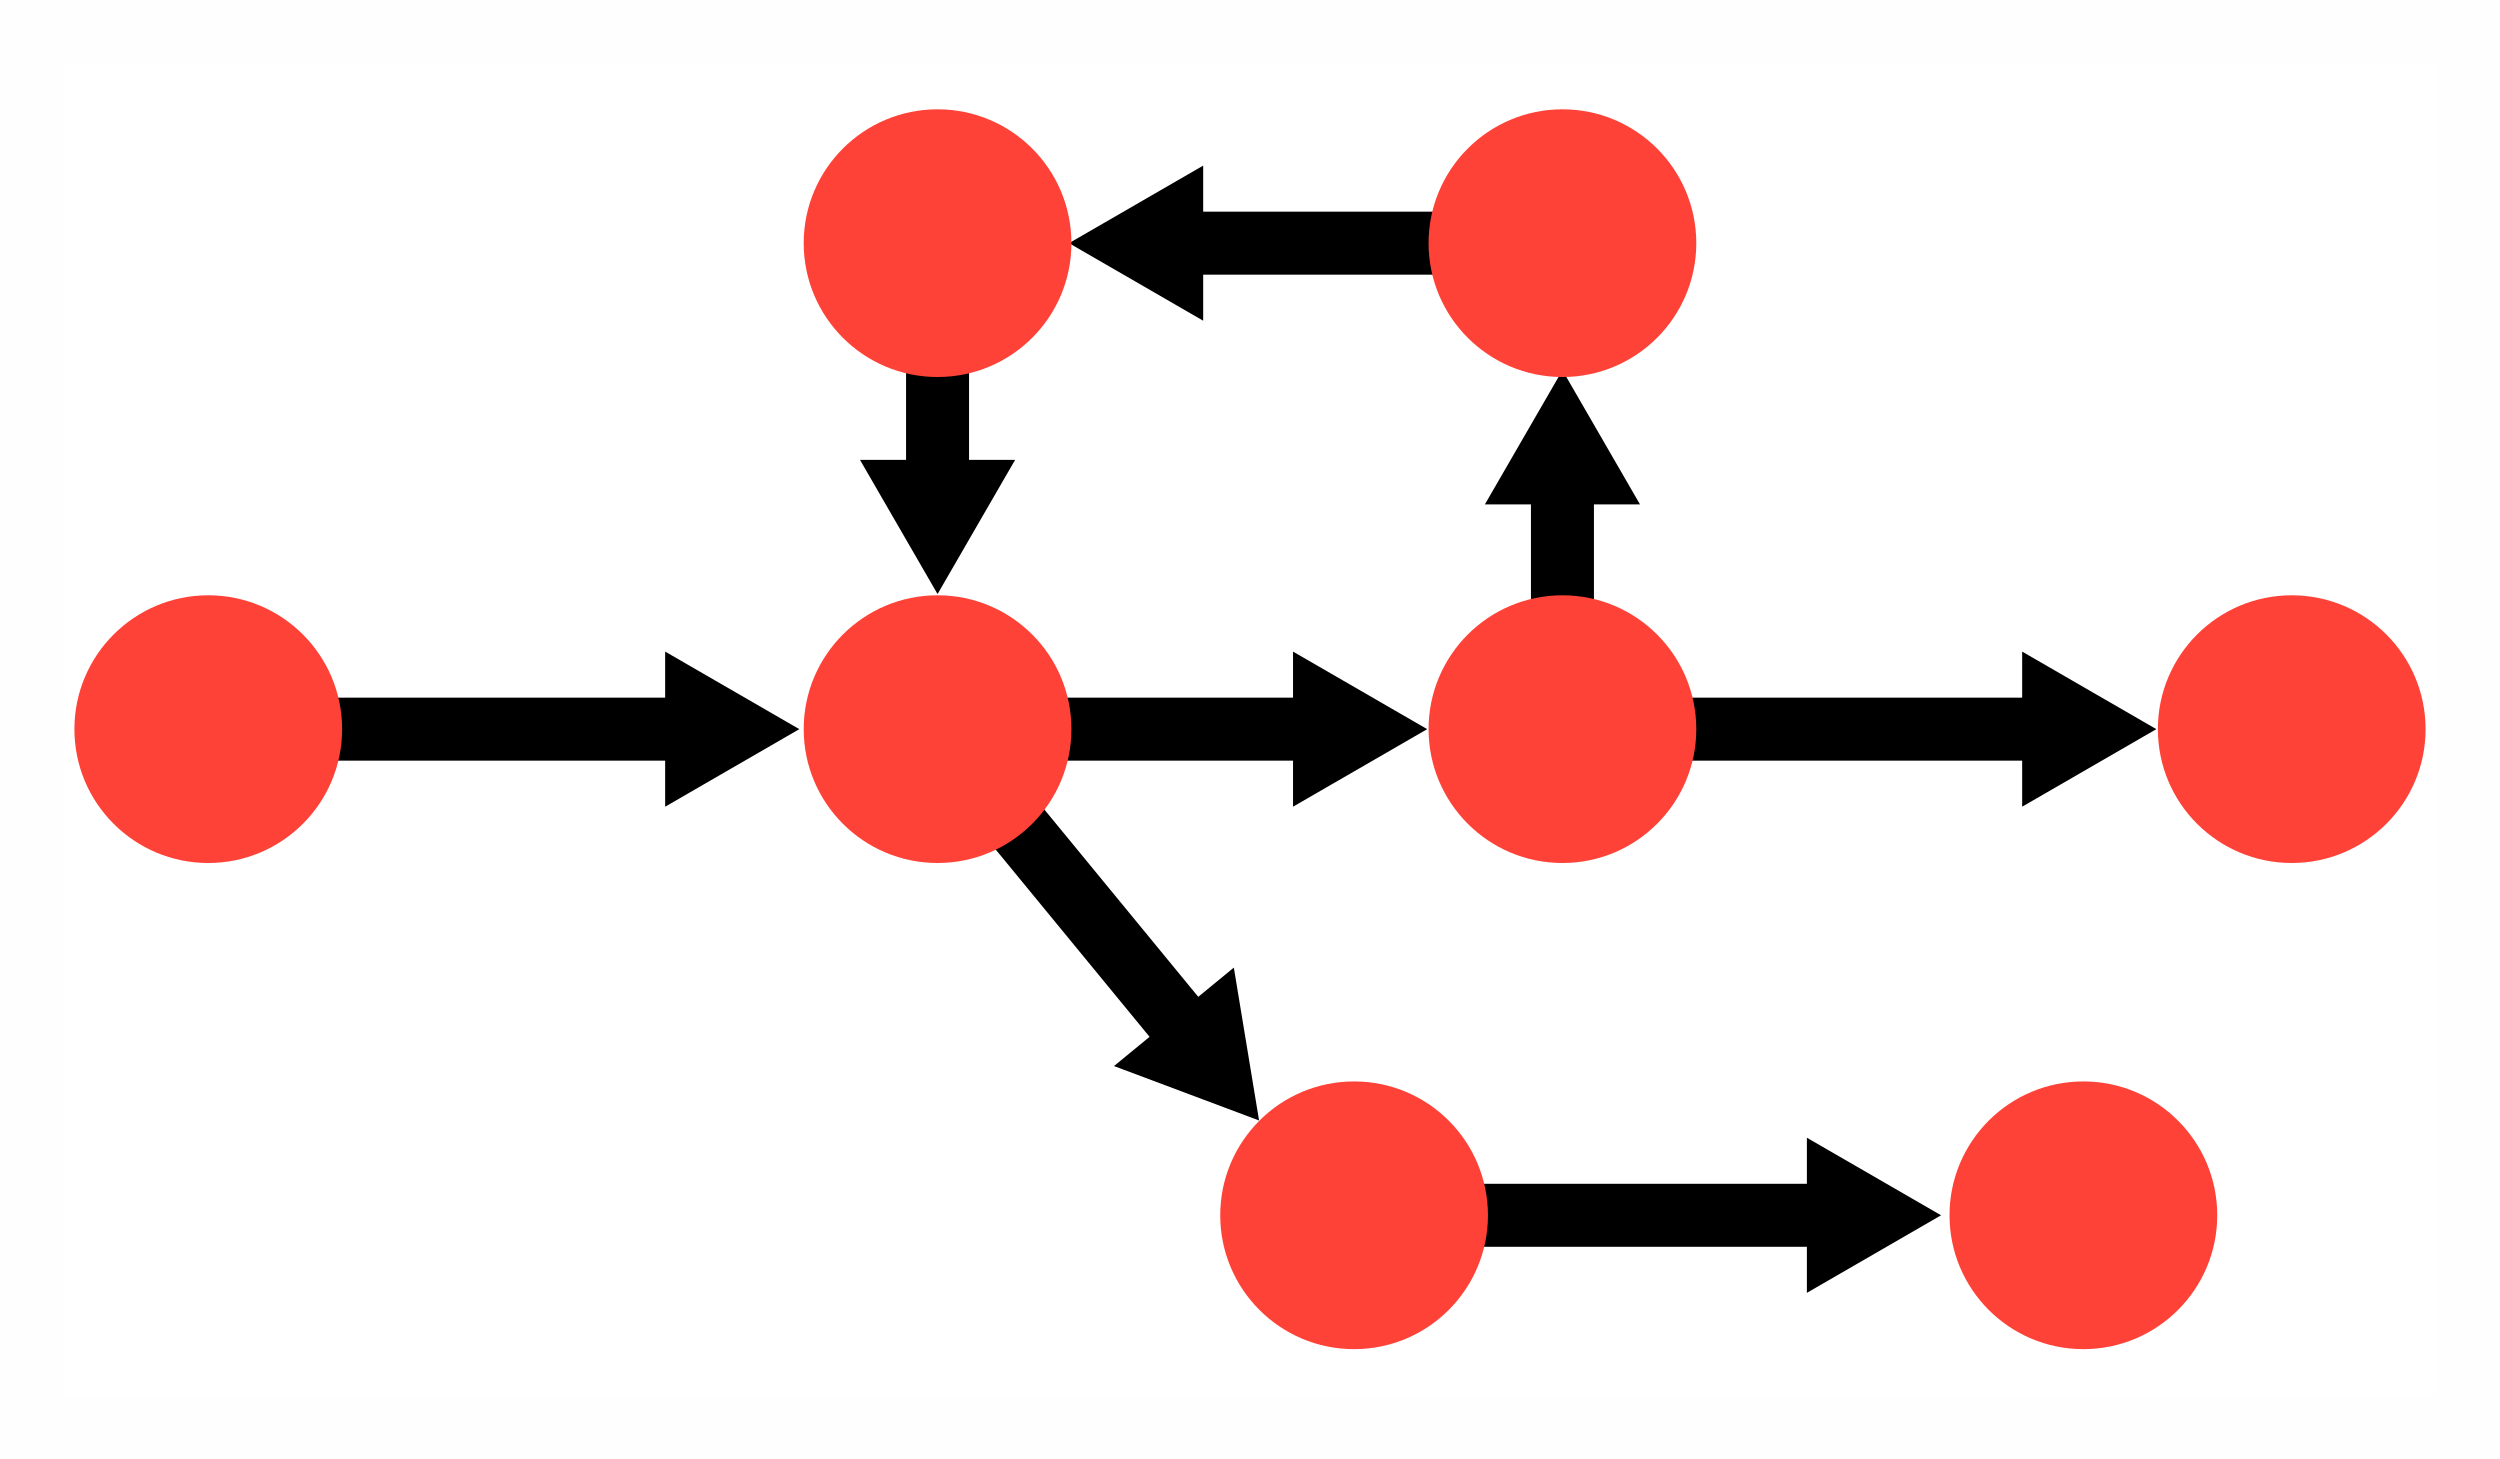
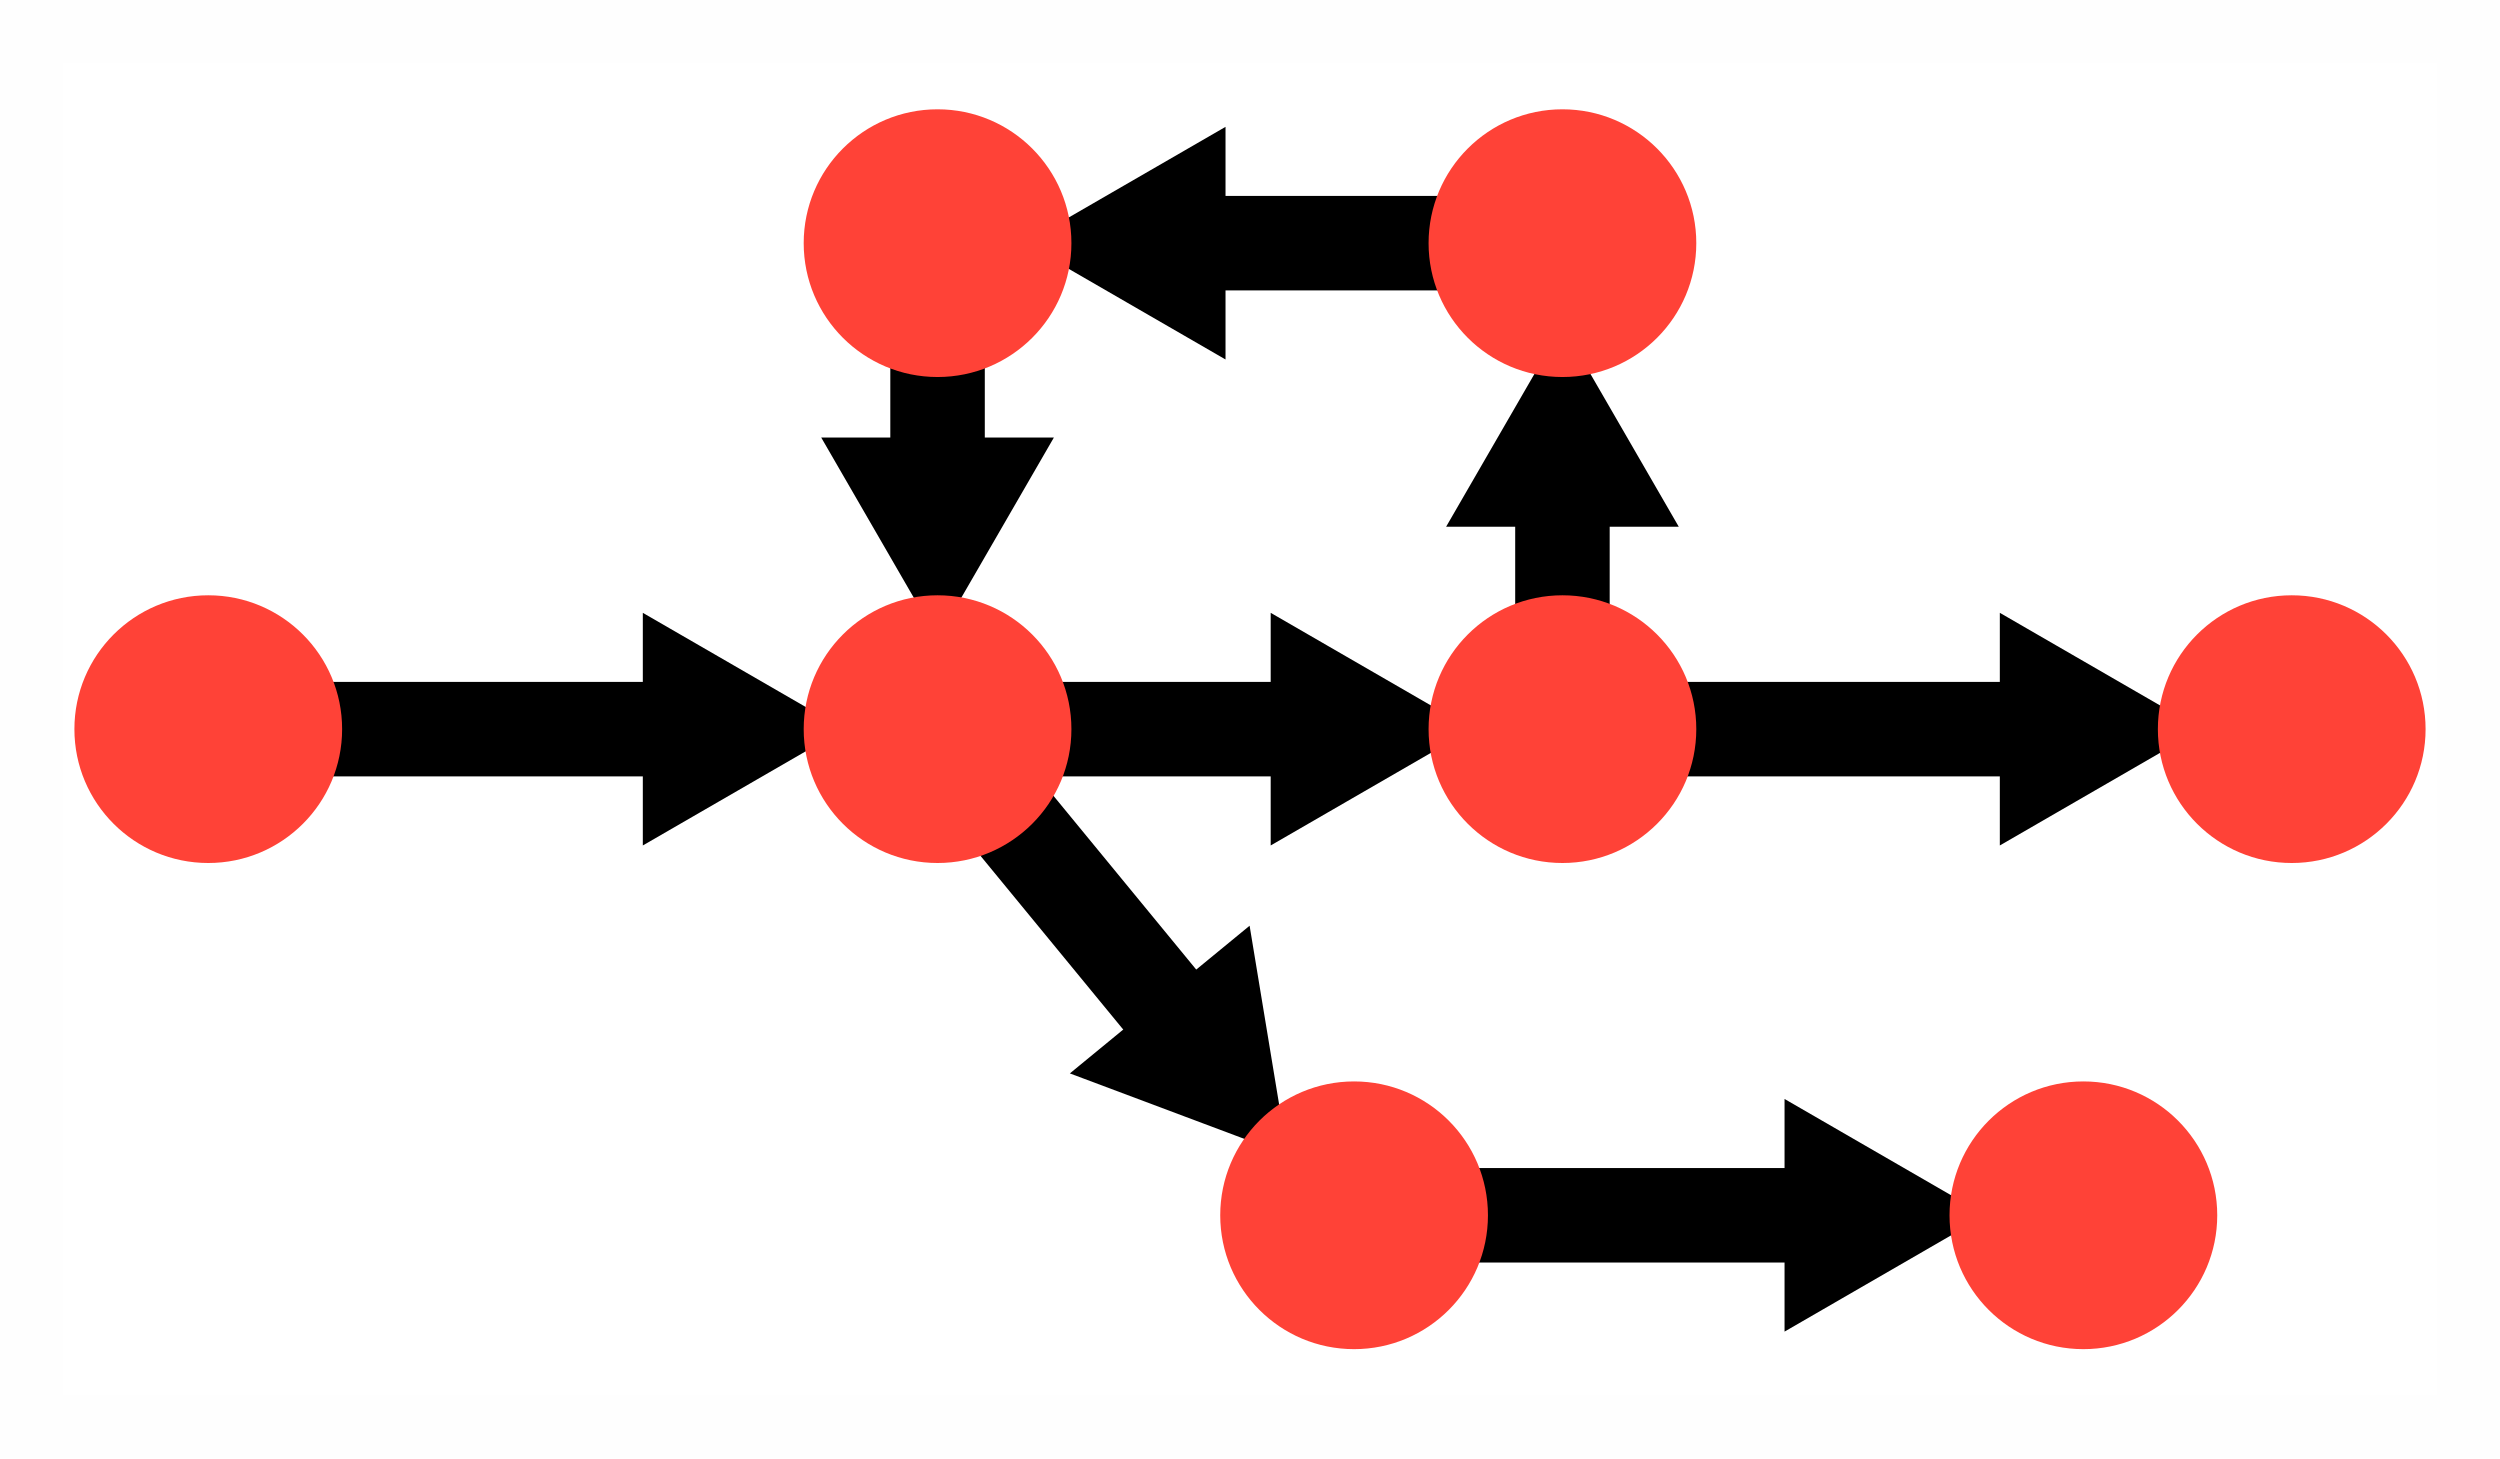
<svg xmlns="http://www.w3.org/2000/svg" width="60" height="35" viewBox="0 0 15.875 9.26" version="1.1" id="svg8">
  <defs id="defs2">
-     <marker orient="auto" refY="0" refX="0" id="marker38289" style="overflow:visible">
-       <path id="path38287" d="M 5.77,0 -2.88,5 V -5 Z" style="fill:#000000;fill-opacity:1;fill-rule:evenodd;stroke:#000000;stroke-width:1pt;stroke-opacity:1" transform="scale(0.2)" />
+     <marker style="overflow:visible" id="marker160497" refX="0" refY="0" orient="auto">
+       <path transform="scale(0.2)" style="fill:#000000;fill-opacity:1;fill-rule:evenodd;stroke:#000000;stroke-width:1pt;stroke-opacity:1" d="M 5.77,0 -2.88,5 V -5 Z" id="path160495" />
    </marker>
-     <marker orient="auto" refY="0" refX="0" id="marker37817" style="overflow:visible">
-       <path id="path37815" d="M 5.77,0 -2.88,5 V -5 Z" style="fill:#000000;fill-opacity:1;fill-rule:evenodd;stroke:#000000;stroke-width:1pt;stroke-opacity:1" transform="scale(0.2)" />
+     <marker style="overflow:visible" id="marker159335" refX="0" refY="0" orient="auto">
+       <path transform="scale(0.2)" style="fill:#000000;fill-opacity:1;fill-rule:evenodd;stroke:#000000;stroke-width:1pt;stroke-opacity:1" d="M 5.77,0 -2.88,5 V -5 Z" id="path159333" />
    </marker>
-     <marker orient="auto" refY="0" refX="0" id="marker37807" style="overflow:visible">
-       <path id="path37805" d="M 5.77,0 -2.88,5 V -5 Z" style="fill:#000000;fill-opacity:1;fill-rule:evenodd;stroke:#000000;stroke-width:1pt;stroke-opacity:1" transform="scale(0.2)" />
+     <marker style="overflow:visible" id="marker158179" refX="0" refY="0" orient="auto">
+       <path transform="scale(0.2)" style="fill:#000000;fill-opacity:1;fill-rule:evenodd;stroke:#000000;stroke-width:1pt;stroke-opacity:1" d="M 5.77,0 -2.88,5 V -5 Z" id="path158177" />
    </marker>
-     <marker orient="auto" refY="0" refX="0" id="marker37797" style="overflow:visible">
-       <path id="path37795" d="M 5.77,0 -2.88,5 V -5 Z" style="fill:#000000;fill-opacity:1;fill-rule:evenodd;stroke:#000000;stroke-width:1pt;stroke-opacity:1" transform="scale(0.2)" />
+     <marker style="overflow:visible" id="marker157029" refX="0" refY="0" orient="auto">
+       <path transform="scale(0.2)" style="fill:#000000;fill-opacity:1;fill-rule:evenodd;stroke:#000000;stroke-width:1pt;stroke-opacity:1" d="M 5.77,0 -2.88,5 V -5 Z" id="path157027" />
    </marker>
-     <marker orient="auto" refY="0" refX="0" id="marker37787" style="overflow:visible">
-       <path id="path37785" d="M 5.77,0 -2.88,5 V -5 Z" style="fill:#000000;fill-opacity:1;fill-rule:evenodd;stroke:#000000;stroke-width:1pt;stroke-opacity:1" transform="scale(0.2)" />
+     <marker style="overflow:visible" id="marker155885" refX="0" refY="0" orient="auto">
+       <path transform="scale(0.2)" style="fill:#000000;fill-opacity:1;fill-rule:evenodd;stroke:#000000;stroke-width:1pt;stroke-opacity:1" d="M 5.77,0 -2.88,5 V -5 Z" id="path155883" />
    </marker>
-     <marker orient="auto" refY="0" refX="0" id="marker37777" style="overflow:visible">
-       <path id="path37775" d="M 5.77,0 -2.88,5 V -5 Z" style="fill:#000000;fill-opacity:1;fill-rule:evenodd;stroke:#000000;stroke-width:1pt;stroke-opacity:1" transform="scale(0.2)" />
+     <marker style="overflow:visible" id="marker154747" refX="0" refY="0" orient="auto">
+       <path transform="scale(0.2)" style="fill:#000000;fill-opacity:1;fill-rule:evenodd;stroke:#000000;stroke-width:1pt;stroke-opacity:1" d="M 5.77,0 -2.88,5 V -5 Z" id="path154745" />
    </marker>
-     <marker orient="auto" refY="0" refX="0" id="marker37767" style="overflow:visible">
-       <path id="path37765" d="M 5.77,0 -2.88,5 V -5 Z" style="fill:#000000;fill-opacity:1;fill-rule:evenodd;stroke:#000000;stroke-width:1pt;stroke-opacity:1" transform="scale(0.2)" />
+     <marker style="overflow:visible" id="marker153615" refX="0" refY="0" orient="auto">
+       <path transform="scale(0.2)" style="fill:#000000;fill-opacity:1;fill-rule:evenodd;stroke:#000000;stroke-width:1pt;stroke-opacity:1" d="M 5.77,0 -2.88,5 V -5 Z" id="path153613" />
    </marker>
-     <marker orient="auto" refY="0" refX="0" id="marker37301" style="overflow:visible">
-       <path id="path37299" d="M 5.77,0 -2.88,5 V -5 Z" style="fill:#000000;fill-opacity:1;fill-rule:evenodd;stroke:#000000;stroke-width:1pt;stroke-opacity:1" transform="scale(0.2)" />
+     <marker style="overflow:visible" id="marker152489" refX="0" refY="0" orient="auto">
+       <path transform="scale(0.2)" style="fill:#000000;fill-opacity:1;fill-rule:evenodd;stroke:#000000;stroke-width:1pt;stroke-opacity:1" d="M 5.77,0 -2.88,5 V -5 Z" id="path152487" />
    </marker>
  </defs>
-   <g id="layer3" style="display:none" transform="translate(3.3156009e-8,-67.20387)">
-     <rect style="display:inline;opacity:0.653;vector-effect:none;fill:#d0d0d0;fill-opacity:1;stroke:none;stroke-width:0.6;stroke-linecap:butt;stroke-linejoin:round;stroke-miterlimit:4;stroke-dasharray:none;stroke-dashoffset:0;stroke-opacity:1;paint-order:markers stroke fill" id="rect20647" width="15.875" height="9.26" x="-8.7420148e-08" y="81.094" />
-     <rect y="67.204" x="1.7648263e-07" height="9.26" width="15.875" id="rect20651" style="display:inline;opacity:0.653;vector-effect:none;fill:#d0d0d0;fill-opacity:1;stroke:none;stroke-width:0.6;stroke-linecap:butt;stroke-linejoin:round;stroke-miterlimit:4;stroke-dasharray:none;stroke-dashoffset:0;stroke-opacity:1;paint-order:markers stroke fill" />
-     <rect style="display:inline;opacity:0.653;vector-effect:none;fill:#d0d0d0;fill-opacity:1;stroke:none;stroke-width:0.6;stroke-linecap:butt;stroke-linejoin:round;stroke-miterlimit:4;stroke-dasharray:none;stroke-dashoffset:0;stroke-opacity:1;paint-order:markers stroke fill" id="rect20653" width="15.875" height="9.26" x="0" y="53.313" />
-     <rect y="39.423" x="0" height="9.26" width="15.875" id="rect20655" style="display:inline;opacity:0.653;vector-effect:none;fill:#d0d0d0;fill-opacity:1;stroke:none;stroke-width:0.6;stroke-linecap:butt;stroke-linejoin:round;stroke-miterlimit:4;stroke-dasharray:none;stroke-dashoffset:0;stroke-opacity:1;paint-order:markers stroke fill" />
-     <rect style="display:inline;opacity:0.653;vector-effect:none;fill:#d0d0d0;fill-opacity:1;stroke:none;stroke-width:0.6;stroke-linecap:butt;stroke-linejoin:round;stroke-miterlimit:4;stroke-dasharray:none;stroke-dashoffset:0;stroke-opacity:1;paint-order:markers stroke fill" id="rect20657" width="15.875" height="9.26" x="5.7648265e-07" y="25.532" />
-     <rect y="11.642" x="0" height="9.26" width="15.875" id="rect20659" style="display:inline;opacity:0.653;vector-effect:none;fill:#d0d0d0;fill-opacity:1;stroke:none;stroke-width:0.6;stroke-linecap:butt;stroke-linejoin:round;stroke-miterlimit:4;stroke-dasharray:none;stroke-dashoffset:0;stroke-opacity:1;paint-order:markers stroke fill" />
-     <rect style="display:inline;opacity:0.653;vector-effect:none;fill:#d0d0d0;fill-opacity:1;stroke:none;stroke-width:0.6;stroke-linecap:butt;stroke-linejoin:round;stroke-miterlimit:4;stroke-dasharray:none;stroke-dashoffset:0;stroke-opacity:1;paint-order:markers stroke fill" id="rect20661" width="15.875" height="9.26" x="1.9999979e-07" y="-16.139" />
-     <rect y="-2.249" x="-2.646978e-23" height="9.26" width="15.875" id="rect20663" style="display:inline;opacity:0.653;vector-effect:none;fill:#d0d0d0;fill-opacity:1;stroke:none;stroke-width:0.6;stroke-linecap:butt;stroke-linejoin:round;stroke-miterlimit:4;stroke-dasharray:none;stroke-dashoffset:0;stroke-opacity:1;paint-order:markers stroke fill" />
-     <rect style="display:inline;opacity:0.653;vector-effect:none;fill:#d0d0d0;fill-opacity:1;stroke:none;stroke-width:0.6;stroke-linecap:butt;stroke-linejoin:round;stroke-miterlimit:4;stroke-dasharray:none;stroke-dashoffset:0;stroke-opacity:1;paint-order:markers stroke fill" id="rect20665" width="15.875" height="9.26" x="2.0000026e-07" y="-30.03" />
-   </g>
-   <g id="layer2" style="display:inline" transform="translate(-3.208672,-60.5891)" />
  <g id="layer1" transform="translate(-3.208672,-60.5891)" style="display:inline">
-     <g id="directed_graph" transform="translate(-1.9136486e-7,-29.26512)" style="opacity:1">
+     <g id="directed_graph" transform="translate(-1.9136486e-7,-29.26512)" style="stroke-width:0.4;stroke-miterlimit:4;stroke-dasharray:none">
      <rect style="color:#000000;clip-rule:nonzero;display:inline;overflow:visible;visibility:visible;opacity:1;isolation:auto;mix-blend-mode:normal;color-interpolation:sRGB;color-interpolation-filters:linearRGB;solid-color:#000000;solid-opacity:1;vector-effect:none;fill:none;fill-opacity:1;fill-rule:nonzero;stroke:#160e00;stroke-width:0.4;stroke-linecap:butt;stroke-linejoin:miter;stroke-miterlimit:4;stroke-dasharray:none;stroke-dashoffset:0;stroke-opacity:0.004;color-rendering:auto;image-rendering:auto;shape-rendering:auto;text-rendering:auto;enable-background:accumulate" id="rect1488-3-0-4-6-0" width="15.475" height="8.86" x="3.409" y="90.054" />
      <g id="g16956" transform="translate(-0.1288562,-2.198904)">
-         <path style="fill:none;fill-rule:evenodd;stroke:#000000;stroke-width:0.4;stroke-linecap:butt;stroke-linejoin:miter;stroke-miterlimit:4;stroke-dasharray:none;stroke-opacity:1;marker-end:url(#marker38289)" d="M 9.291,96.683 10.972,98.729" id="path15614" />
-         <path id="path12803" d="m 9.291,93.597 v 1.66" style="fill:none;fill-rule:evenodd;stroke:#000000;stroke-width:0.4;stroke-linecap:butt;stroke-linejoin:miter;stroke-miterlimit:4;stroke-dasharray:none;stroke-opacity:1;marker-end:url(#marker37817)" />
-         <path style="fill:none;fill-rule:evenodd;stroke:#000000;stroke-width:0.4;stroke-linecap:butt;stroke-linejoin:miter;stroke-miterlimit:4;stroke-dasharray:none;stroke-opacity:1;marker-end:url(#marker37807)" d="M 13.259,96.683 V 94.972" id="path13547" />
-         <path style="fill:none;fill-rule:evenodd;stroke:#000000;stroke-width:0.4;stroke-linecap:butt;stroke-linejoin:miter;stroke-miterlimit:4;stroke-dasharray:none;stroke-opacity:1;marker-end:url(#marker37797)" d="M 4.66,96.683 H 7.845" id="path815-9-2-5-2" />
-         <path id="path10661" d="m 9.291,96.683 h 2.541" style="fill:none;fill-rule:evenodd;stroke:#000000;stroke-width:0.4;stroke-linecap:butt;stroke-linejoin:miter;stroke-miterlimit:4;stroke-dasharray:none;stroke-opacity:1;marker-end:url(#marker37787)" />
-         <path style="fill:none;fill-rule:evenodd;stroke:#000000;stroke-width:0.4;stroke-linecap:butt;stroke-linejoin:miter;stroke-miterlimit:4;stroke-dasharray:none;stroke-opacity:1;marker-end:url(#marker37777)" d="m 13.921,96.683 h 2.541" id="path11213" />
+         <path style="fill:none;fill-rule:evenodd;stroke:#000000;stroke-width:0.6;stroke-linecap:butt;stroke-linejoin:miter;stroke-miterlimit:8;stroke-dasharray:none;stroke-opacity:1;marker-end:url(#marker160497)" d="M 9.291,96.683 10.972,98.729" id="path15614" />
+         <path id="path12803" d="m 9.291,93.597 v 1.66" style="fill:none;fill-rule:evenodd;stroke:#000000;stroke-width:0.6;stroke-linecap:butt;stroke-linejoin:miter;stroke-miterlimit:8;stroke-dasharray:none;stroke-opacity:1;marker-end:url(#marker159335)" />
+         <path style="fill:none;fill-rule:evenodd;stroke:#000000;stroke-width:0.6;stroke-linecap:butt;stroke-linejoin:miter;stroke-miterlimit:8;stroke-dasharray:none;stroke-opacity:1;marker-end:url(#marker158179)" d="M 13.259,96.683 V 94.972" id="path13547" />
+         <path style="fill:none;fill-rule:evenodd;stroke:#000000;stroke-width:0.6;stroke-linecap:butt;stroke-linejoin:miter;stroke-miterlimit:8;stroke-dasharray:none;stroke-opacity:1;marker-end:url(#marker157029)" d="M 4.66,96.683 H 7.845" id="path815-9-2-5-2" />
+         <path id="path10661" d="m 9.291,96.683 h 2.541" style="fill:none;fill-rule:evenodd;stroke:#000000;stroke-width:0.6;stroke-linecap:butt;stroke-linejoin:miter;stroke-miterlimit:8;stroke-dasharray:none;stroke-opacity:1;marker-end:url(#marker155885)" />
+         <path style="fill:none;fill-rule:evenodd;stroke:#000000;stroke-width:0.6;stroke-linecap:butt;stroke-linejoin:miter;stroke-miterlimit:8;stroke-dasharray:none;stroke-opacity:1;marker-end:url(#marker154747)" d="m 13.921,96.683 h 2.541" id="path11213" />
        <circle style="color:#000000;clip-rule:nonzero;display:inline;overflow:visible;visibility:visible;opacity:1;isolation:auto;mix-blend-mode:normal;color-interpolation:sRGB;color-interpolation-filters:linearRGB;solid-color:#000000;solid-opacity:1;vector-effect:none;fill:#ff4237;fill-opacity:1;fill-rule:nonzero;stroke:none;stroke-width:0.3;stroke-linecap:butt;stroke-linejoin:miter;stroke-miterlimit:4;stroke-dasharray:none;stroke-dashoffset:0;stroke-opacity:1;color-rendering:auto;image-rendering:auto;shape-rendering:auto;text-rendering:auto;enable-background:accumulate" id="path820-4-3-1-6-2" cx="13.259" cy="96.683" r="0.85" />
        <circle style="color:#000000;clip-rule:nonzero;display:inline;overflow:visible;visibility:visible;opacity:1;isolation:auto;mix-blend-mode:normal;color-interpolation:sRGB;color-interpolation-filters:linearRGB;solid-color:#000000;solid-opacity:1;vector-effect:none;fill:#ff4237;fill-opacity:1;fill-rule:nonzero;stroke:none;stroke-width:0.3;stroke-linecap:butt;stroke-linejoin:miter;stroke-miterlimit:4;stroke-dasharray:none;stroke-dashoffset:0;stroke-opacity:1;color-rendering:auto;image-rendering:auto;shape-rendering:auto;text-rendering:auto;enable-background:accumulate" id="path820-2-7-4-9" cx="4.66" cy="96.683" r="0.85" />
        <circle style="color:#000000;clip-rule:nonzero;display:inline;overflow:visible;visibility:visible;opacity:1;isolation:auto;mix-blend-mode:normal;color-interpolation:sRGB;color-interpolation-filters:linearRGB;solid-color:#000000;solid-opacity:1;vector-effect:none;fill:#ff4237;fill-opacity:1;fill-rule:nonzero;stroke:none;stroke-width:0.3;stroke-linecap:butt;stroke-linejoin:miter;stroke-miterlimit:4;stroke-dasharray:none;stroke-dashoffset:0;stroke-opacity:1;color-rendering:auto;image-rendering:auto;shape-rendering:auto;text-rendering:auto;enable-background:accumulate" id="path820-4-6-6-7-0" cx="9.291" cy="96.683" r="0.85" />
        <circle style="color:#000000;clip-rule:nonzero;display:inline;overflow:visible;visibility:visible;opacity:1;isolation:auto;mix-blend-mode:normal;color-interpolation:sRGB;color-interpolation-filters:linearRGB;solid-color:#000000;solid-opacity:1;vector-effect:none;fill:#ff4237;fill-opacity:1;fill-rule:nonzero;stroke:none;stroke-width:0.3;stroke-linecap:butt;stroke-linejoin:miter;stroke-miterlimit:4;stroke-dasharray:none;stroke-dashoffset:0;stroke-opacity:1;color-rendering:auto;image-rendering:auto;shape-rendering:auto;text-rendering:auto;enable-background:accumulate" id="path820-4-3-1-3-5-8" cx="17.89" cy="96.683" r="0.85" />
-         <path style="fill:none;fill-rule:evenodd;stroke:#000000;stroke-width:0.4;stroke-linecap:butt;stroke-linejoin:miter;stroke-miterlimit:4;stroke-dasharray:none;stroke-opacity:1;marker-end:url(#marker37767)" d="M 13.259,93.597 H 10.694" id="path12011" />
+         <path style="fill:none;fill-rule:evenodd;stroke:#000000;stroke-width:0.6;stroke-linecap:butt;stroke-linejoin:miter;stroke-miterlimit:8;stroke-dasharray:none;stroke-opacity:1;marker-end:url(#marker153615)" d="M 13.259,93.597 H 10.694" id="path12011" />
        <circle r="0.85" cy="93.597" cx="9.291" id="circle9829" style="color:#000000;clip-rule:nonzero;display:inline;overflow:visible;visibility:visible;opacity:1;isolation:auto;mix-blend-mode:normal;color-interpolation:sRGB;color-interpolation-filters:linearRGB;solid-color:#000000;solid-opacity:1;vector-effect:none;fill:#ff4237;fill-opacity:1;fill-rule:nonzero;stroke:none;stroke-width:0.3;stroke-linecap:butt;stroke-linejoin:miter;stroke-miterlimit:4;stroke-dasharray:none;stroke-dashoffset:0;stroke-opacity:1;color-rendering:auto;image-rendering:auto;shape-rendering:auto;text-rendering:auto;enable-background:accumulate" />
        <circle r="0.85" cy="93.597" cx="13.259" id="circle9831" style="color:#000000;clip-rule:nonzero;display:inline;overflow:visible;visibility:visible;opacity:1;isolation:auto;mix-blend-mode:normal;color-interpolation:sRGB;color-interpolation-filters:linearRGB;solid-color:#000000;solid-opacity:1;vector-effect:none;fill:#ff4237;fill-opacity:1;fill-rule:nonzero;stroke:none;stroke-width:0.3;stroke-linecap:butt;stroke-linejoin:miter;stroke-miterlimit:4;stroke-dasharray:none;stroke-dashoffset:0;stroke-opacity:1;color-rendering:auto;image-rendering:auto;shape-rendering:auto;text-rendering:auto;enable-background:accumulate" />
-         <path id="path14695" d="M 11.936,99.77 H 15.095" style="fill:none;fill-rule:evenodd;stroke:#000000;stroke-width:0.4;stroke-linecap:butt;stroke-linejoin:miter;stroke-miterlimit:4;stroke-dasharray:none;stroke-opacity:1;marker-end:url(#marker37301)" />
+         <path id="path14695" d="M 11.936,99.77 H 15.095" style="fill:none;fill-rule:evenodd;stroke:#000000;stroke-width:0.6;stroke-linecap:butt;stroke-linejoin:miter;stroke-miterlimit:8;stroke-dasharray:none;stroke-opacity:1;marker-end:url(#marker152489)" />
        <circle r="0.85" cy="99.77" cx="11.936" id="circle14697" style="color:#000000;clip-rule:nonzero;display:inline;overflow:visible;visibility:visible;opacity:1;isolation:auto;mix-blend-mode:normal;color-interpolation:sRGB;color-interpolation-filters:linearRGB;solid-color:#000000;solid-opacity:1;vector-effect:none;fill:#ff4237;fill-opacity:1;fill-rule:nonzero;stroke:none;stroke-width:0.3;stroke-linecap:butt;stroke-linejoin:miter;stroke-miterlimit:4;stroke-dasharray:none;stroke-dashoffset:0;stroke-opacity:1;color-rendering:auto;image-rendering:auto;shape-rendering:auto;text-rendering:auto;enable-background:accumulate" />
        <circle r="0.85" cy="99.77" cx="16.567" id="circle14699" style="color:#000000;clip-rule:nonzero;display:inline;overflow:visible;visibility:visible;opacity:1;isolation:auto;mix-blend-mode:normal;color-interpolation:sRGB;color-interpolation-filters:linearRGB;solid-color:#000000;solid-opacity:1;vector-effect:none;fill:#ff4237;fill-opacity:1;fill-rule:nonzero;stroke:none;stroke-width:0.3;stroke-linecap:butt;stroke-linejoin:miter;stroke-miterlimit:4;stroke-dasharray:none;stroke-dashoffset:0;stroke-opacity:1;color-rendering:auto;image-rendering:auto;shape-rendering:auto;text-rendering:auto;enable-background:accumulate" />
      </g>
    </g>
  </g>
</svg>
